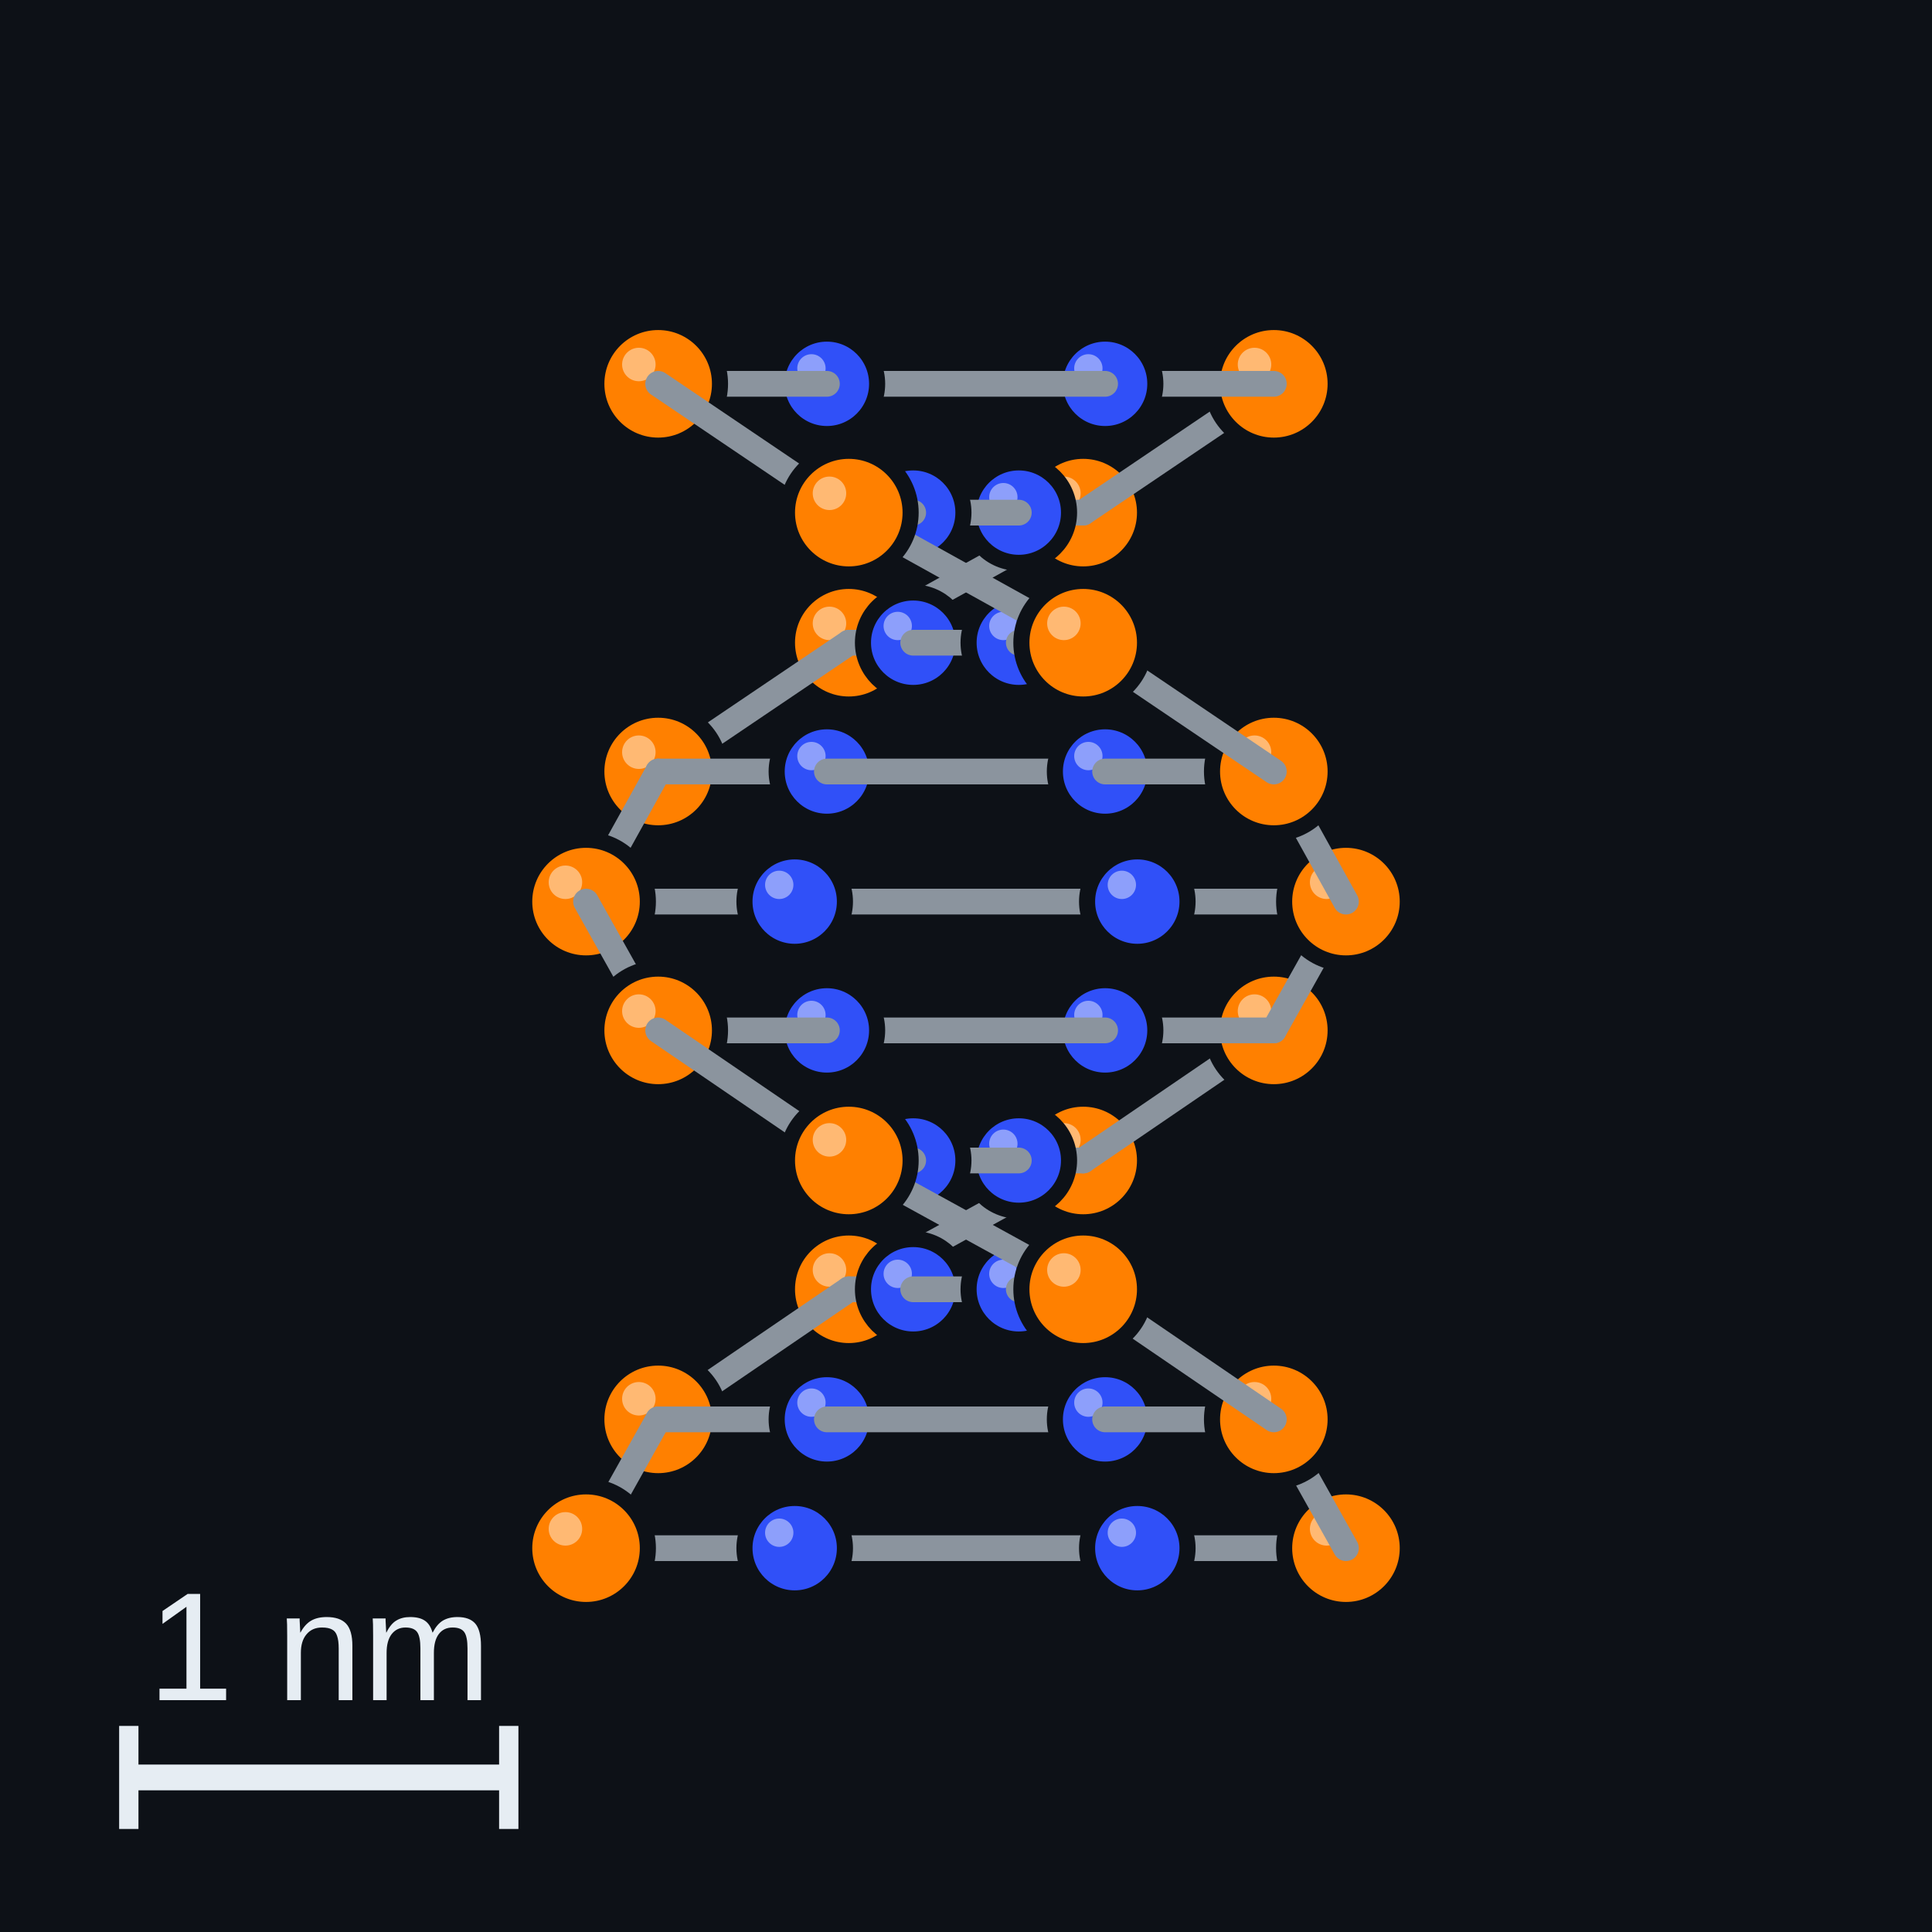
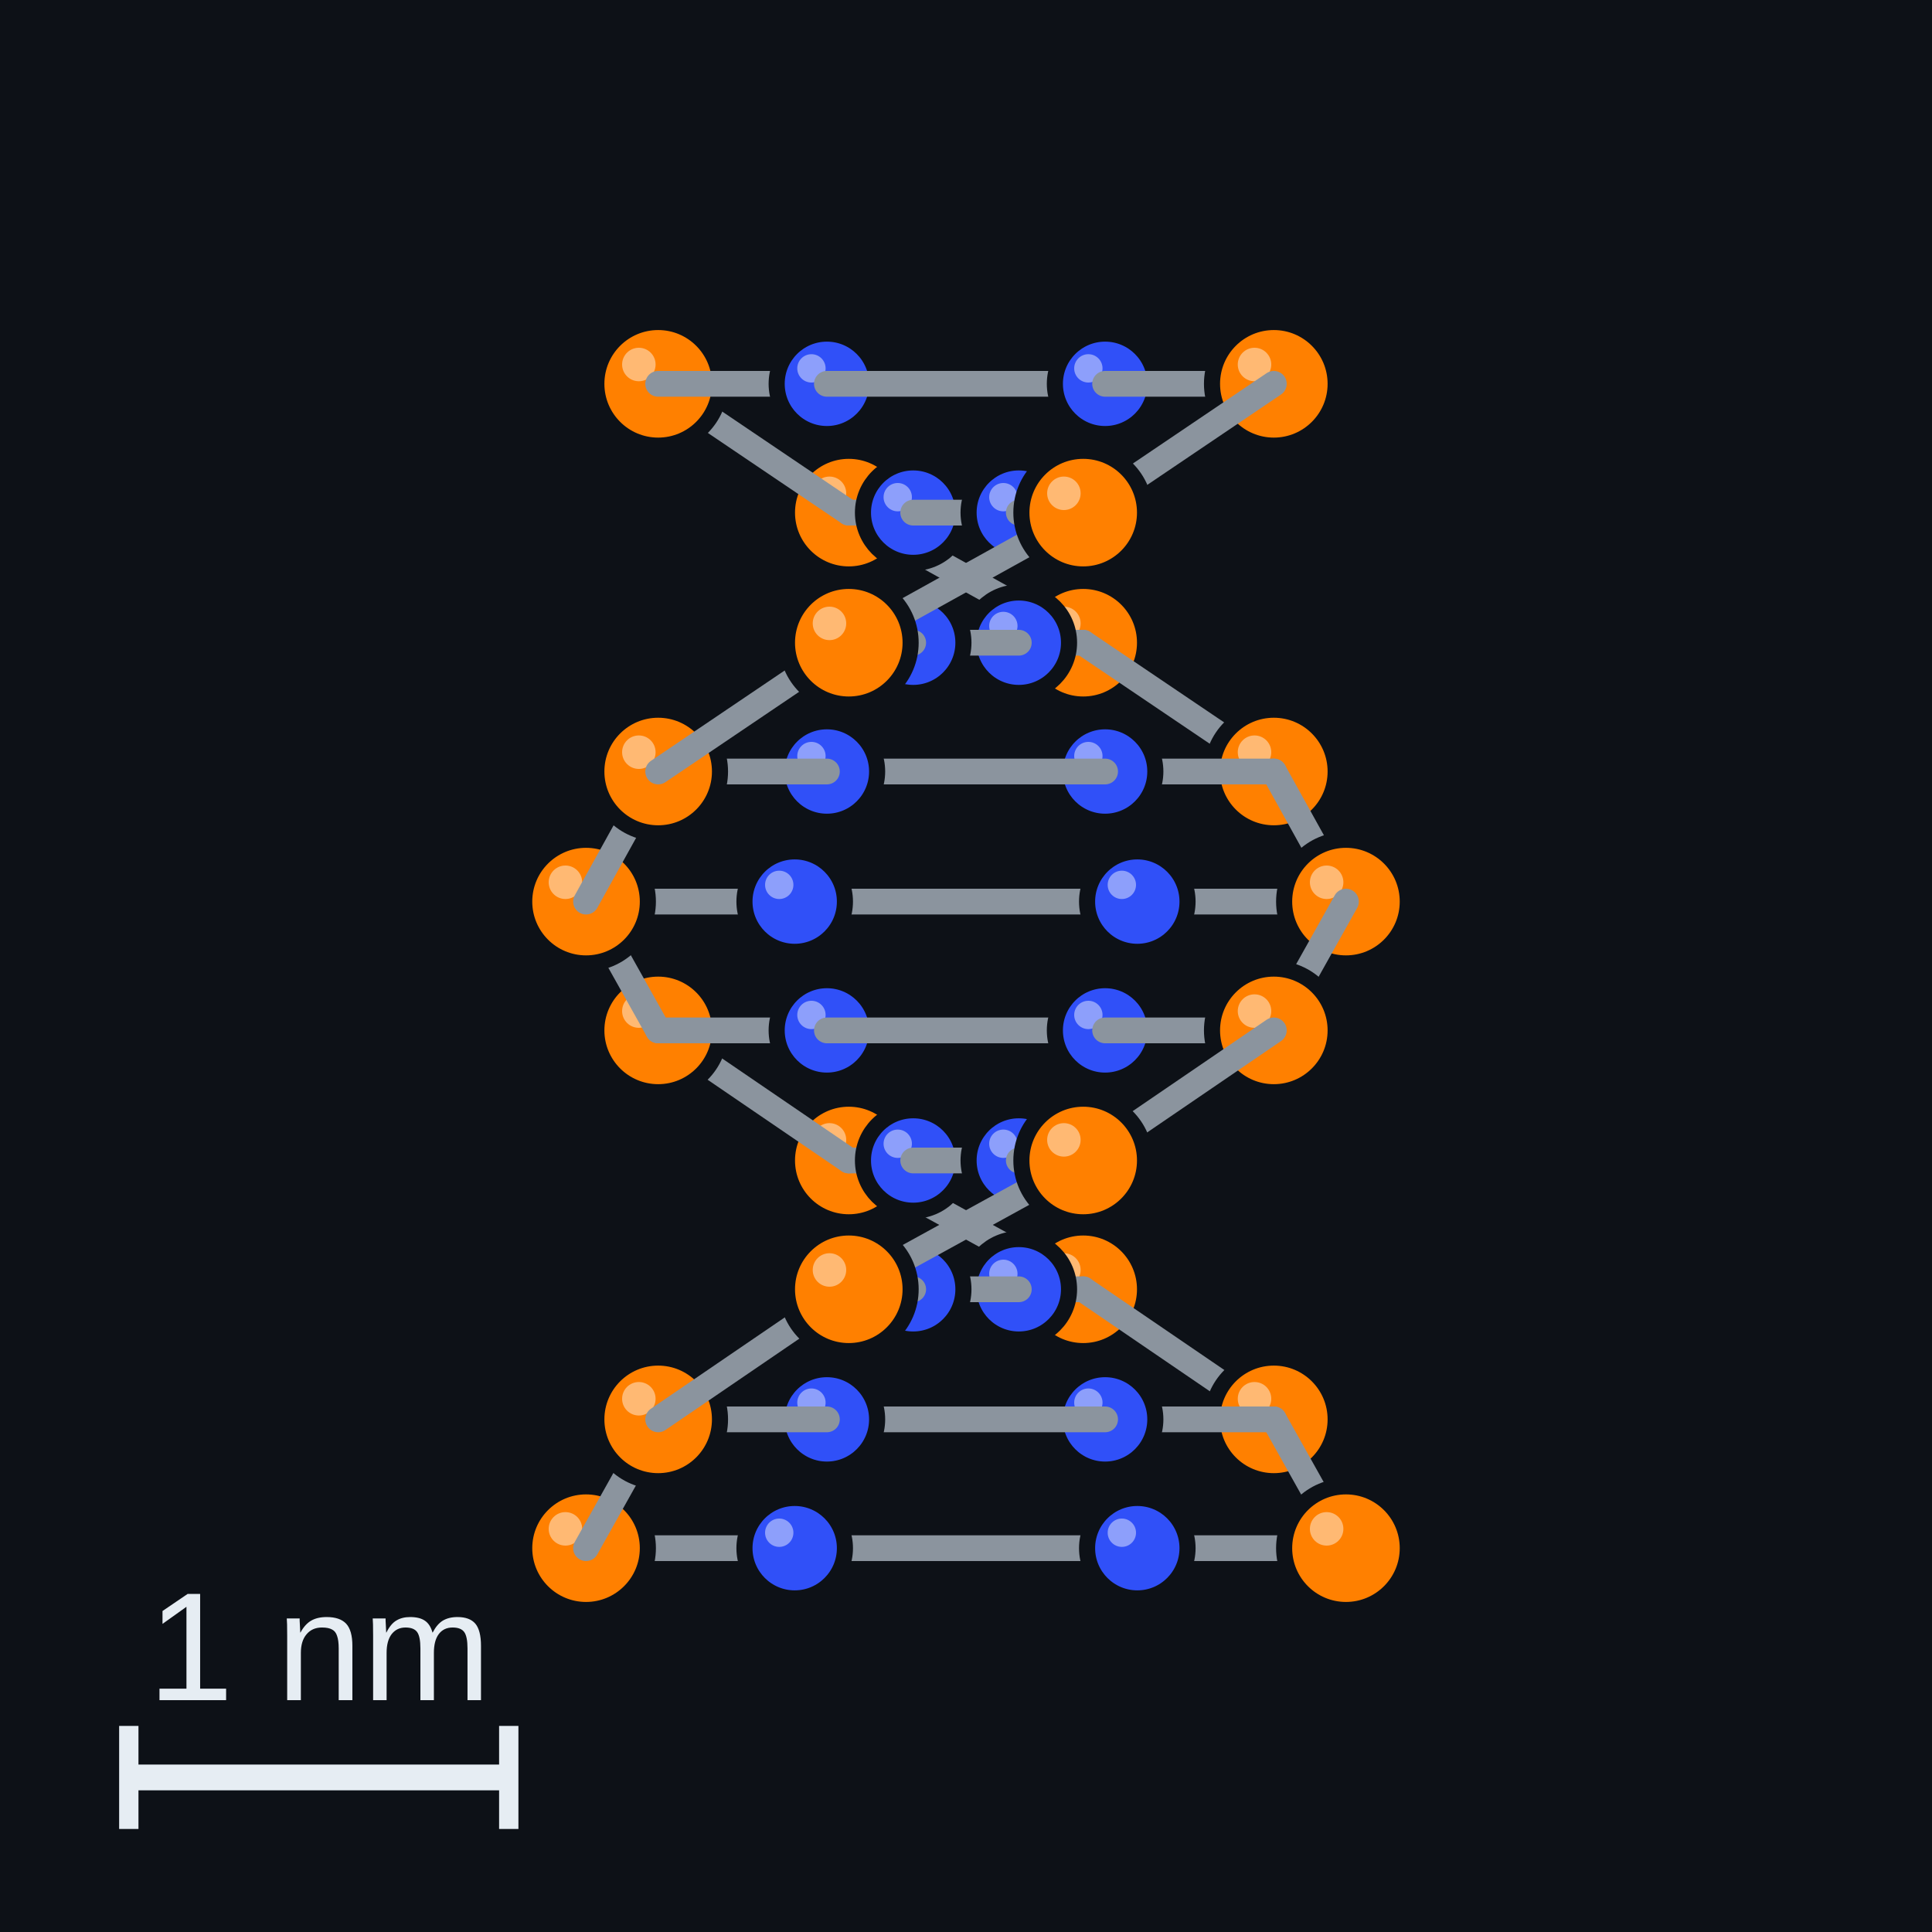
<svg xmlns="http://www.w3.org/2000/svg" viewBox="0 0 150 150" width="150" height="150" role="img" aria-labelledby="t d" font-family="'Source Sans 3', 'Source Sans Pro', 'Helvetica Neue', Arial, sans-serif">
  <rect width="150" height="150" fill="#0D1117" />
-   <line x1="65.9" y1="100.1" x2="84.1" y2="90.1" stroke="#8B949E" stroke-width="2.0" stroke-linecap="round" />
-   <line x1="65.9" y1="49.9" x2="84.1" y2="39.8" stroke="#8B949E" stroke-width="2.0" stroke-linecap="round" />
-   <circle cx="65.9" cy="100.1" r="4.8" fill="#FF8000" stroke="#0D1117" stroke-width="1.25" />
-   <circle cx="64.4" cy="98.6" r="1.3" fill="#FFFFFF" fill-opacity="0.45" />
-   <circle cx="84.1" cy="90.1" r="4.8" fill="#FF8000" stroke="#0D1117" stroke-width="1.25" />
-   <circle cx="82.6" cy="88.5" r="1.3" fill="#FFFFFF" fill-opacity="0.45" />
-   <circle cx="65.9" cy="49.9" r="4.8" fill="#FF8000" stroke="#0D1117" stroke-width="1.25" />
-   <circle cx="64.4" cy="48.4" r="1.3" fill="#FFFFFF" fill-opacity="0.45" />
-   <circle cx="84.1" cy="39.8" r="4.8" fill="#FF8000" stroke="#0D1117" stroke-width="1.25" />
-   <circle cx="82.6" cy="38.3" r="1.3" fill="#FFFFFF" fill-opacity="0.45" />
-   <line x1="51.1" y1="110.2" x2="65.9" y2="100.1" stroke="#8B949E" stroke-width="2.0" stroke-linecap="round" />
-   <line x1="84.1" y1="90.1" x2="98.9" y2="80.0" stroke="#8B949E" stroke-width="2.0" stroke-linecap="round" />
-   <line x1="51.1" y1="59.9" x2="65.9" y2="49.9" stroke="#8B949E" stroke-width="2.0" stroke-linecap="round" />
-   <line x1="84.1" y1="39.8" x2="98.9" y2="29.8" stroke="#8B949E" stroke-width="2.0" stroke-linecap="round" />
-   <line x1="70.9" y1="100.1" x2="65.9" y2="100.1" stroke="#8B949E" stroke-width="2.0" stroke-linecap="round" />
-   <line x1="79.1" y1="90.1" x2="84.1" y2="90.1" stroke="#8B949E" stroke-width="2.0" stroke-linecap="round" />
-   <line x1="65.9" y1="49.9" x2="70.9" y2="49.9" stroke="#8B949E" stroke-width="2.0" stroke-linecap="round" />
-   <line x1="84.1" y1="39.8" x2="79.1" y2="39.8" stroke="#8B949E" stroke-width="2.0" stroke-linecap="round" />
-   <circle cx="51.1" cy="110.2" r="4.8" fill="#FF8000" stroke="#0D1117" stroke-width="1.25" />
-   <circle cx="49.6" cy="108.6" r="1.3" fill="#FFFFFF" fill-opacity="0.45" />
-   <circle cx="98.9" cy="80.0" r="4.8" fill="#FF8000" stroke="#0D1117" stroke-width="1.25" />
-   <circle cx="97.4" cy="78.5" r="1.3" fill="#FFFFFF" fill-opacity="0.45" />
-   <circle cx="51.1" cy="59.9" r="4.8" fill="#FF8000" stroke="#0D1117" stroke-width="1.25" />
-   <circle cx="49.6" cy="58.4" r="1.3" fill="#FFFFFF" fill-opacity="0.45" />
-   <circle cx="98.9" cy="29.8" r="4.8" fill="#FF8000" stroke="#0D1117" stroke-width="1.25" />
-   <circle cx="97.4" cy="28.3" r="1.3" fill="#FFFFFF" fill-opacity="0.45" />
-   <circle cx="70.9" cy="100.1" r="3.9" fill="#3050F8" stroke="#0D1117" stroke-width="1.25" />
-   <circle cx="69.7" cy="98.9" r="1.1" fill="#FFFFFF" fill-opacity="0.45" />
-   <circle cx="79.1" cy="90.1" r="3.9" fill="#3050F8" stroke="#0D1117" stroke-width="1.25" />
-   <circle cx="77.9" cy="88.8" r="1.1" fill="#FFFFFF" fill-opacity="0.45" />
-   <circle cx="70.9" cy="49.9" r="3.9" fill="#3050F8" stroke="#0D1117" stroke-width="1.25" />
-   <circle cx="69.7" cy="48.6" r="1.1" fill="#FFFFFF" fill-opacity="0.45" />
-   <circle cx="79.1" cy="39.8" r="3.9" fill="#3050F8" stroke="#0D1117" stroke-width="1.25" />
-   <circle cx="77.9" cy="38.6" r="1.1" fill="#FFFFFF" fill-opacity="0.45" />
-   <line x1="64.2" y1="110.2" x2="51.1" y2="110.2" stroke="#8B949E" stroke-width="2.0" stroke-linecap="round" />
-   <line x1="85.8" y1="80.0" x2="98.9" y2="80.0" stroke="#8B949E" stroke-width="2.0" stroke-linecap="round" />
-   <line x1="51.1" y1="59.9" x2="64.2" y2="59.9" stroke="#8B949E" stroke-width="2.0" stroke-linecap="round" />
-   <line x1="98.9" y1="29.8" x2="85.8" y2="29.8" stroke="#8B949E" stroke-width="2.0" stroke-linecap="round" />
-   <line x1="45.5" y1="120.2" x2="51.1" y2="110.2" stroke="#8B949E" stroke-width="2.0" stroke-linecap="round" />
-   <line x1="98.9" y1="80.0" x2="104.5" y2="70.0" stroke="#8B949E" stroke-width="2.0" stroke-linecap="round" />
-   <line x1="45.5" y1="70.0" x2="51.1" y2="59.9" stroke="#8B949E" stroke-width="2.0" stroke-linecap="round" />
-   <circle cx="64.2" cy="110.2" r="3.9" fill="#3050F8" stroke="#0D1117" stroke-width="1.25" />
-   <circle cx="63.0" cy="108.9" r="1.1" fill="#FFFFFF" fill-opacity="0.45" />
-   <circle cx="85.8" cy="80.0" r="3.9" fill="#3050F8" stroke="#0D1117" stroke-width="1.25" />
-   <circle cx="84.5" cy="78.8" r="1.1" fill="#FFFFFF" fill-opacity="0.45" />
-   <circle cx="64.2" cy="59.9" r="3.9" fill="#3050F8" stroke="#0D1117" stroke-width="1.25" />
-   <circle cx="63.0" cy="58.7" r="1.1" fill="#FFFFFF" fill-opacity="0.45" />
-   <circle cx="85.8" cy="29.8" r="3.9" fill="#3050F8" stroke="#0D1117" stroke-width="1.25" />
-   <circle cx="84.5" cy="28.6" r="1.1" fill="#FFFFFF" fill-opacity="0.45" />
+   <line x1="84.1" y1="100.1" x2="65.9" y2="90.1" stroke="#8B949E" stroke-width="2.0" stroke-linecap="round" />
+   <line x1="84.1" y1="49.9" x2="65.9" y2="39.8" stroke="#8B949E" stroke-width="2.0" stroke-linecap="round" />
+   <circle cx="84.1" cy="100.1" r="4.8" fill="#FF8000" stroke="#0D1117" stroke-width="1.25" />
+   <circle cx="82.6" cy="98.6" r="1.3" fill="#FFFFFF" fill-opacity="0.45" />
+   <circle cx="65.9" cy="90.1" r="4.8" fill="#FF8000" stroke="#0D1117" stroke-width="1.25" />
+   <circle cx="64.4" cy="88.5" r="1.3" fill="#FFFFFF" fill-opacity="0.45" />
+   <circle cx="84.1" cy="49.9" r="4.8" fill="#FF8000" stroke="#0D1117" stroke-width="1.25" />
+   <circle cx="82.6" cy="48.4" r="1.3" fill="#FFFFFF" fill-opacity="0.45" />
+   <circle cx="65.9" cy="39.8" r="4.8" fill="#FF8000" stroke="#0D1117" stroke-width="1.25" />
+   <circle cx="64.4" cy="38.3" r="1.3" fill="#FFFFFF" fill-opacity="0.45" />
+   <line x1="98.9" y1="110.2" x2="84.1" y2="100.1" stroke="#8B949E" stroke-width="2.0" stroke-linecap="round" />
+   <line x1="65.9" y1="90.1" x2="51.1" y2="80.0" stroke="#8B949E" stroke-width="2.0" stroke-linecap="round" />
+   <line x1="98.9" y1="59.9" x2="84.1" y2="49.9" stroke="#8B949E" stroke-width="2.0" stroke-linecap="round" />
+   <line x1="65.9" y1="39.8" x2="51.1" y2="29.8" stroke="#8B949E" stroke-width="2.0" stroke-linecap="round" />
+   <line x1="84.1" y1="100.1" x2="79.1" y2="100.1" stroke="#8B949E" stroke-width="2.0" stroke-linecap="round" />
+   <line x1="65.9" y1="90.1" x2="70.9" y2="90.1" stroke="#8B949E" stroke-width="2.0" stroke-linecap="round" />
+   <line x1="79.1" y1="49.9" x2="84.1" y2="49.9" stroke="#8B949E" stroke-width="2.0" stroke-linecap="round" />
+   <line x1="70.9" y1="39.8" x2="65.9" y2="39.8" stroke="#8B949E" stroke-width="2.0" stroke-linecap="round" />
+   <circle cx="98.9" cy="110.2" r="4.8" fill="#FF8000" stroke="#0D1117" stroke-width="1.25" />
+   <circle cx="97.4" cy="108.6" r="1.3" fill="#FFFFFF" fill-opacity="0.45" />
+   <circle cx="51.1" cy="80.0" r="4.8" fill="#FF8000" stroke="#0D1117" stroke-width="1.25" />
+   <circle cx="49.6" cy="78.5" r="1.3" fill="#FFFFFF" fill-opacity="0.45" />
+   <circle cx="98.9" cy="59.9" r="4.8" fill="#FF8000" stroke="#0D1117" stroke-width="1.25" />
+   <circle cx="97.4" cy="58.4" r="1.3" fill="#FFFFFF" fill-opacity="0.45" />
+   <circle cx="51.1" cy="29.8" r="4.8" fill="#FF8000" stroke="#0D1117" stroke-width="1.25" />
+   <circle cx="49.6" cy="28.3" r="1.3" fill="#FFFFFF" fill-opacity="0.45" />
+   <circle cx="79.1" cy="100.1" r="3.9" fill="#3050F8" stroke="#0D1117" stroke-width="1.25" />
+   <circle cx="77.9" cy="98.9" r="1.1" fill="#FFFFFF" fill-opacity="0.45" />
+   <circle cx="70.9" cy="90.1" r="3.9" fill="#3050F8" stroke="#0D1117" stroke-width="1.25" />
+   <circle cx="69.7" cy="88.8" r="1.1" fill="#FFFFFF" fill-opacity="0.45" />
+   <circle cx="79.1" cy="49.9" r="3.9" fill="#3050F8" stroke="#0D1117" stroke-width="1.25" />
+   <circle cx="77.9" cy="48.6" r="1.1" fill="#FFFFFF" fill-opacity="0.45" />
+   <circle cx="70.9" cy="39.8" r="3.9" fill="#3050F8" stroke="#0D1117" stroke-width="1.25" />
+   <circle cx="69.7" cy="38.6" r="1.1" fill="#FFFFFF" fill-opacity="0.45" />
+   <line x1="98.9" y1="110.2" x2="85.8" y2="110.2" stroke="#8B949E" stroke-width="2.0" stroke-linecap="round" />
+   <line x1="51.1" y1="80.0" x2="64.2" y2="80.0" stroke="#8B949E" stroke-width="2.0" stroke-linecap="round" />
+   <line x1="85.8" y1="59.9" x2="98.9" y2="59.9" stroke="#8B949E" stroke-width="2.0" stroke-linecap="round" />
+   <line x1="64.2" y1="29.8" x2="51.1" y2="29.8" stroke="#8B949E" stroke-width="2.0" stroke-linecap="round" />
+   <line x1="104.5" y1="120.2" x2="98.9" y2="110.2" stroke="#8B949E" stroke-width="2.0" stroke-linecap="round" />
+   <line x1="51.1" y1="80.0" x2="45.5" y2="70.0" stroke="#8B949E" stroke-width="2.0" stroke-linecap="round" />
+   <line x1="104.5" y1="70.0" x2="98.9" y2="59.9" stroke="#8B949E" stroke-width="2.0" stroke-linecap="round" />
+   <circle cx="85.8" cy="110.2" r="3.9" fill="#3050F8" stroke="#0D1117" stroke-width="1.25" />
+   <circle cx="84.5" cy="108.9" r="1.1" fill="#FFFFFF" fill-opacity="0.45" />
+   <circle cx="64.2" cy="80.0" r="3.9" fill="#3050F8" stroke="#0D1117" stroke-width="1.25" />
+   <circle cx="63.0" cy="78.8" r="1.1" fill="#FFFFFF" fill-opacity="0.45" />
+   <circle cx="85.8" cy="59.9" r="3.9" fill="#3050F8" stroke="#0D1117" stroke-width="1.25" />
+   <circle cx="84.5" cy="58.7" r="1.1" fill="#FFFFFF" fill-opacity="0.45" />
+   <circle cx="64.2" cy="29.8" r="3.9" fill="#3050F8" stroke="#0D1117" stroke-width="1.25" />
+   <circle cx="63.0" cy="28.6" r="1.1" fill="#FFFFFF" fill-opacity="0.45" />
  <line x1="104.5" y1="120.2" x2="88.3" y2="120.2" stroke="#8B949E" stroke-width="2.0" stroke-linecap="round" />
  <line x1="88.3" y1="120.2" x2="61.7" y2="120.2" stroke="#8B949E" stroke-width="2.0" stroke-linecap="round" />
  <line x1="61.7" y1="120.2" x2="45.5" y2="120.2" stroke="#8B949E" stroke-width="2.0" stroke-linecap="round" />
  <line x1="85.8" y1="110.2" x2="64.2" y2="110.2" stroke="#8B949E" stroke-width="2.0" stroke-linecap="round" />
  <line x1="79.1" y1="100.1" x2="70.9" y2="100.1" stroke="#8B949E" stroke-width="2.0" stroke-linecap="round" />
  <line x1="70.9" y1="90.1" x2="79.1" y2="90.1" stroke="#8B949E" stroke-width="2.0" stroke-linecap="round" />
  <line x1="64.2" y1="80.0" x2="85.8" y2="80.0" stroke="#8B949E" stroke-width="2.0" stroke-linecap="round" />
  <line x1="45.5" y1="70.0" x2="61.7" y2="70.0" stroke="#8B949E" stroke-width="2.0" stroke-linecap="round" />
  <line x1="61.7" y1="70.0" x2="88.3" y2="70.0" stroke="#8B949E" stroke-width="2.0" stroke-linecap="round" />
  <line x1="88.3" y1="70.0" x2="104.5" y2="70.0" stroke="#8B949E" stroke-width="2.0" stroke-linecap="round" />
  <line x1="64.2" y1="59.9" x2="85.8" y2="59.9" stroke="#8B949E" stroke-width="2.0" stroke-linecap="round" />
  <line x1="70.9" y1="49.9" x2="79.1" y2="49.9" stroke="#8B949E" stroke-width="2.0" stroke-linecap="round" />
  <line x1="79.1" y1="39.8" x2="70.9" y2="39.8" stroke="#8B949E" stroke-width="2.0" stroke-linecap="round" />
  <line x1="85.8" y1="29.8" x2="64.2" y2="29.8" stroke="#8B949E" stroke-width="2.0" stroke-linecap="round" />
  <circle cx="104.5" cy="120.2" r="4.8" fill="#FF8000" stroke="#0D1117" stroke-width="1.25" />
  <circle cx="103.0" cy="118.7" r="1.3" fill="#FFFFFF" fill-opacity="0.45" />
  <circle cx="88.3" cy="120.2" r="3.9" fill="#3050F8" stroke="#0D1117" stroke-width="1.25" />
  <circle cx="87.1" cy="119.0" r="1.1" fill="#FFFFFF" fill-opacity="0.45" />
  <circle cx="61.7" cy="120.2" r="3.9" fill="#3050F8" stroke="#0D1117" stroke-width="1.25" />
  <circle cx="60.5" cy="119.0" r="1.1" fill="#FFFFFF" fill-opacity="0.45" />
  <circle cx="45.5" cy="120.2" r="4.8" fill="#FF8000" stroke="#0D1117" stroke-width="1.25" />
  <circle cx="43.9" cy="118.7" r="1.3" fill="#FFFFFF" fill-opacity="0.45" />
  <circle cx="45.5" cy="70.0" r="4.8" fill="#FF8000" stroke="#0D1117" stroke-width="1.25" />
  <circle cx="43.9" cy="68.5" r="1.3" fill="#FFFFFF" fill-opacity="0.45" />
  <circle cx="61.7" cy="70.0" r="3.9" fill="#3050F8" stroke="#0D1117" stroke-width="1.25" />
  <circle cx="60.5" cy="68.7" r="1.1" fill="#FFFFFF" fill-opacity="0.45" />
  <circle cx="88.3" cy="70.0" r="3.9" fill="#3050F8" stroke="#0D1117" stroke-width="1.25" />
  <circle cx="87.1" cy="68.7" r="1.1" fill="#FFFFFF" fill-opacity="0.45" />
  <circle cx="104.5" cy="70.0" r="4.8" fill="#FF8000" stroke="#0D1117" stroke-width="1.25" />
  <circle cx="103.0" cy="68.5" r="1.3" fill="#FFFFFF" fill-opacity="0.45" />
-   <circle cx="85.8" cy="110.2" r="3.9" fill="#3050F8" stroke="#0D1117" stroke-width="1.25" />
-   <circle cx="84.5" cy="108.9" r="1.1" fill="#FFFFFF" fill-opacity="0.45" />
-   <circle cx="64.2" cy="80.0" r="3.9" fill="#3050F8" stroke="#0D1117" stroke-width="1.25" />
-   <circle cx="63.0" cy="78.8" r="1.1" fill="#FFFFFF" fill-opacity="0.45" />
-   <circle cx="85.8" cy="59.9" r="3.9" fill="#3050F8" stroke="#0D1117" stroke-width="1.25" />
-   <circle cx="84.5" cy="58.7" r="1.1" fill="#FFFFFF" fill-opacity="0.45" />
-   <circle cx="64.2" cy="29.8" r="3.9" fill="#3050F8" stroke="#0D1117" stroke-width="1.25" />
-   <circle cx="63.0" cy="28.6" r="1.1" fill="#FFFFFF" fill-opacity="0.45" />
-   <line x1="104.5" y1="120.2" x2="98.9" y2="110.2" stroke="#8B949E" stroke-width="2.0" stroke-linecap="round" />
-   <line x1="51.1" y1="80.0" x2="45.5" y2="70.0" stroke="#8B949E" stroke-width="2.0" stroke-linecap="round" />
-   <line x1="104.5" y1="70.0" x2="98.9" y2="59.9" stroke="#8B949E" stroke-width="2.0" stroke-linecap="round" />
-   <line x1="98.9" y1="110.2" x2="85.8" y2="110.2" stroke="#8B949E" stroke-width="2.0" stroke-linecap="round" />
-   <line x1="51.1" y1="80.0" x2="64.2" y2="80.0" stroke="#8B949E" stroke-width="2.0" stroke-linecap="round" />
-   <line x1="85.8" y1="59.9" x2="98.9" y2="59.9" stroke="#8B949E" stroke-width="2.0" stroke-linecap="round" />
-   <line x1="64.2" y1="29.8" x2="51.1" y2="29.8" stroke="#8B949E" stroke-width="2.0" stroke-linecap="round" />
-   <circle cx="79.1" cy="100.1" r="3.9" fill="#3050F8" stroke="#0D1117" stroke-width="1.25" />
-   <circle cx="77.9" cy="98.9" r="1.1" fill="#FFFFFF" fill-opacity="0.45" />
-   <circle cx="70.9" cy="90.1" r="3.9" fill="#3050F8" stroke="#0D1117" stroke-width="1.25" />
-   <circle cx="69.7" cy="88.8" r="1.1" fill="#FFFFFF" fill-opacity="0.45" />
-   <circle cx="79.1" cy="49.9" r="3.9" fill="#3050F8" stroke="#0D1117" stroke-width="1.25" />
-   <circle cx="77.9" cy="48.6" r="1.1" fill="#FFFFFF" fill-opacity="0.45" />
-   <circle cx="70.9" cy="39.8" r="3.9" fill="#3050F8" stroke="#0D1117" stroke-width="1.25" />
-   <circle cx="69.7" cy="38.6" r="1.1" fill="#FFFFFF" fill-opacity="0.45" />
-   <circle cx="98.9" cy="110.2" r="4.8" fill="#FF8000" stroke="#0D1117" stroke-width="1.25" />
-   <circle cx="97.4" cy="108.6" r="1.3" fill="#FFFFFF" fill-opacity="0.45" />
-   <circle cx="51.1" cy="80.0" r="4.8" fill="#FF8000" stroke="#0D1117" stroke-width="1.25" />
-   <circle cx="49.6" cy="78.5" r="1.3" fill="#FFFFFF" fill-opacity="0.45" />
-   <circle cx="98.9" cy="59.9" r="4.8" fill="#FF8000" stroke="#0D1117" stroke-width="1.25" />
-   <circle cx="97.4" cy="58.4" r="1.3" fill="#FFFFFF" fill-opacity="0.45" />
-   <circle cx="51.1" cy="29.8" r="4.8" fill="#FF8000" stroke="#0D1117" stroke-width="1.25" />
-   <circle cx="49.6" cy="28.3" r="1.3" fill="#FFFFFF" fill-opacity="0.45" />
-   <line x1="84.1" y1="100.1" x2="79.1" y2="100.1" stroke="#8B949E" stroke-width="2.0" stroke-linecap="round" />
-   <line x1="65.9" y1="90.1" x2="70.9" y2="90.1" stroke="#8B949E" stroke-width="2.0" stroke-linecap="round" />
-   <line x1="79.1" y1="49.9" x2="84.1" y2="49.9" stroke="#8B949E" stroke-width="2.0" stroke-linecap="round" />
-   <line x1="70.9" y1="39.8" x2="65.9" y2="39.8" stroke="#8B949E" stroke-width="2.0" stroke-linecap="round" />
-   <line x1="98.9" y1="110.2" x2="84.1" y2="100.1" stroke="#8B949E" stroke-width="2.0" stroke-linecap="round" />
-   <line x1="65.9" y1="90.1" x2="51.1" y2="80.0" stroke="#8B949E" stroke-width="2.0" stroke-linecap="round" />
-   <line x1="98.9" y1="59.9" x2="84.1" y2="49.9" stroke="#8B949E" stroke-width="2.0" stroke-linecap="round" />
-   <line x1="65.9" y1="39.8" x2="51.1" y2="29.8" stroke="#8B949E" stroke-width="2.0" stroke-linecap="round" />
-   <line x1="84.1" y1="100.1" x2="65.9" y2="90.1" stroke="#8B949E" stroke-width="2.0" stroke-linecap="round" />
-   <line x1="84.1" y1="49.9" x2="65.9" y2="39.8" stroke="#8B949E" stroke-width="2.0" stroke-linecap="round" />
-   <circle cx="84.1" cy="100.1" r="4.8" fill="#FF8000" stroke="#0D1117" stroke-width="1.25" />
-   <circle cx="82.6" cy="98.6" r="1.3" fill="#FFFFFF" fill-opacity="0.45" />
-   <circle cx="65.9" cy="90.1" r="4.8" fill="#FF8000" stroke="#0D1117" stroke-width="1.25" />
-   <circle cx="64.4" cy="88.5" r="1.3" fill="#FFFFFF" fill-opacity="0.45" />
-   <circle cx="84.1" cy="49.9" r="4.8" fill="#FF8000" stroke="#0D1117" stroke-width="1.25" />
-   <circle cx="82.6" cy="48.4" r="1.3" fill="#FFFFFF" fill-opacity="0.45" />
-   <circle cx="65.9" cy="39.8" r="4.8" fill="#FF8000" stroke="#0D1117" stroke-width="1.25" />
-   <circle cx="64.4" cy="38.3" r="1.3" fill="#FFFFFF" fill-opacity="0.45" />
+   <circle cx="64.2" cy="110.2" r="3.9" fill="#3050F8" stroke="#0D1117" stroke-width="1.25" />
+   <circle cx="63.0" cy="108.9" r="1.1" fill="#FFFFFF" fill-opacity="0.45" />
+   <circle cx="85.8" cy="80.0" r="3.9" fill="#3050F8" stroke="#0D1117" stroke-width="1.25" />
+   <circle cx="84.5" cy="78.8" r="1.1" fill="#FFFFFF" fill-opacity="0.45" />
+   <circle cx="64.2" cy="59.9" r="3.9" fill="#3050F8" stroke="#0D1117" stroke-width="1.25" />
+   <circle cx="63.0" cy="58.7" r="1.1" fill="#FFFFFF" fill-opacity="0.45" />
+   <circle cx="85.8" cy="29.8" r="3.9" fill="#3050F8" stroke="#0D1117" stroke-width="1.25" />
+   <circle cx="84.5" cy="28.6" r="1.1" fill="#FFFFFF" fill-opacity="0.45" />
+   <line x1="45.5" y1="120.2" x2="51.1" y2="110.2" stroke="#8B949E" stroke-width="2.0" stroke-linecap="round" />
+   <line x1="98.9" y1="80.0" x2="104.5" y2="70.0" stroke="#8B949E" stroke-width="2.0" stroke-linecap="round" />
+   <line x1="45.5" y1="70.0" x2="51.1" y2="59.9" stroke="#8B949E" stroke-width="2.0" stroke-linecap="round" />
+   <line x1="64.2" y1="110.2" x2="51.1" y2="110.2" stroke="#8B949E" stroke-width="2.0" stroke-linecap="round" />
+   <line x1="85.8" y1="80.0" x2="98.9" y2="80.0" stroke="#8B949E" stroke-width="2.0" stroke-linecap="round" />
+   <line x1="51.1" y1="59.9" x2="64.2" y2="59.9" stroke="#8B949E" stroke-width="2.0" stroke-linecap="round" />
+   <line x1="98.9" y1="29.8" x2="85.8" y2="29.8" stroke="#8B949E" stroke-width="2.0" stroke-linecap="round" />
+   <circle cx="70.9" cy="100.1" r="3.9" fill="#3050F8" stroke="#0D1117" stroke-width="1.25" />
+   <circle cx="69.7" cy="98.9" r="1.1" fill="#FFFFFF" fill-opacity="0.45" />
+   <circle cx="79.1" cy="90.1" r="3.9" fill="#3050F8" stroke="#0D1117" stroke-width="1.25" />
+   <circle cx="77.9" cy="88.8" r="1.1" fill="#FFFFFF" fill-opacity="0.45" />
+   <circle cx="70.9" cy="49.9" r="3.9" fill="#3050F8" stroke="#0D1117" stroke-width="1.25" />
+   <circle cx="69.7" cy="48.6" r="1.1" fill="#FFFFFF" fill-opacity="0.45" />
+   <circle cx="79.1" cy="39.8" r="3.9" fill="#3050F8" stroke="#0D1117" stroke-width="1.25" />
+   <circle cx="77.9" cy="38.6" r="1.1" fill="#FFFFFF" fill-opacity="0.45" />
+   <circle cx="51.1" cy="110.2" r="4.8" fill="#FF8000" stroke="#0D1117" stroke-width="1.25" />
+   <circle cx="49.6" cy="108.6" r="1.3" fill="#FFFFFF" fill-opacity="0.45" />
+   <circle cx="98.9" cy="80.0" r="4.8" fill="#FF8000" stroke="#0D1117" stroke-width="1.25" />
+   <circle cx="97.4" cy="78.5" r="1.3" fill="#FFFFFF" fill-opacity="0.45" />
+   <circle cx="51.1" cy="59.9" r="4.8" fill="#FF8000" stroke="#0D1117" stroke-width="1.25" />
+   <circle cx="49.6" cy="58.4" r="1.3" fill="#FFFFFF" fill-opacity="0.45" />
+   <circle cx="98.9" cy="29.8" r="4.8" fill="#FF8000" stroke="#0D1117" stroke-width="1.25" />
+   <circle cx="97.4" cy="28.3" r="1.3" fill="#FFFFFF" fill-opacity="0.45" />
+   <line x1="70.9" y1="100.1" x2="65.9" y2="100.1" stroke="#8B949E" stroke-width="2.0" stroke-linecap="round" />
+   <line x1="79.1" y1="90.1" x2="84.1" y2="90.1" stroke="#8B949E" stroke-width="2.0" stroke-linecap="round" />
+   <line x1="65.9" y1="49.9" x2="70.9" y2="49.9" stroke="#8B949E" stroke-width="2.0" stroke-linecap="round" />
+   <line x1="84.1" y1="39.8" x2="79.1" y2="39.8" stroke="#8B949E" stroke-width="2.0" stroke-linecap="round" />
+   <line x1="51.1" y1="110.2" x2="65.9" y2="100.1" stroke="#8B949E" stroke-width="2.0" stroke-linecap="round" />
+   <line x1="84.1" y1="90.1" x2="98.9" y2="80.0" stroke="#8B949E" stroke-width="2.0" stroke-linecap="round" />
+   <line x1="51.1" y1="59.9" x2="65.9" y2="49.9" stroke="#8B949E" stroke-width="2.0" stroke-linecap="round" />
+   <line x1="84.1" y1="39.8" x2="98.9" y2="29.8" stroke="#8B949E" stroke-width="2.0" stroke-linecap="round" />
+   <line x1="65.9" y1="100.1" x2="84.1" y2="90.1" stroke="#8B949E" stroke-width="2.0" stroke-linecap="round" />
+   <line x1="65.9" y1="49.9" x2="84.1" y2="39.8" stroke="#8B949E" stroke-width="2.0" stroke-linecap="round" />
+   <circle cx="65.9" cy="100.1" r="4.8" fill="#FF8000" stroke="#0D1117" stroke-width="1.25" />
+   <circle cx="64.4" cy="98.6" r="1.3" fill="#FFFFFF" fill-opacity="0.45" />
+   <circle cx="84.1" cy="90.1" r="4.8" fill="#FF8000" stroke="#0D1117" stroke-width="1.25" />
+   <circle cx="82.6" cy="88.5" r="1.3" fill="#FFFFFF" fill-opacity="0.45" />
+   <circle cx="65.9" cy="49.9" r="4.8" fill="#FF8000" stroke="#0D1117" stroke-width="1.25" />
+   <circle cx="64.4" cy="48.4" r="1.3" fill="#FFFFFF" fill-opacity="0.45" />
+   <circle cx="84.1" cy="39.8" r="4.8" fill="#FF8000" stroke="#0D1117" stroke-width="1.25" />
+   <circle cx="82.6" cy="38.3" r="1.3" fill="#FFFFFF" fill-opacity="0.45" />
  <line x1="10" y1="138" x2="39.5" y2="138" stroke="#E6EDF3" stroke-width="2" />
  <line x1="10" y1="134" x2="10" y2="142" stroke="#E6EDF3" stroke-width="1.5" />
  <line x1="39.5" y1="134" x2="39.5" y2="142" stroke="#E6EDF3" stroke-width="1.5" />
  <text x="24.8" y="132.0" font-size="12" fill="#E6EDF3" text-anchor="middle">1 nm</text>
</svg>
